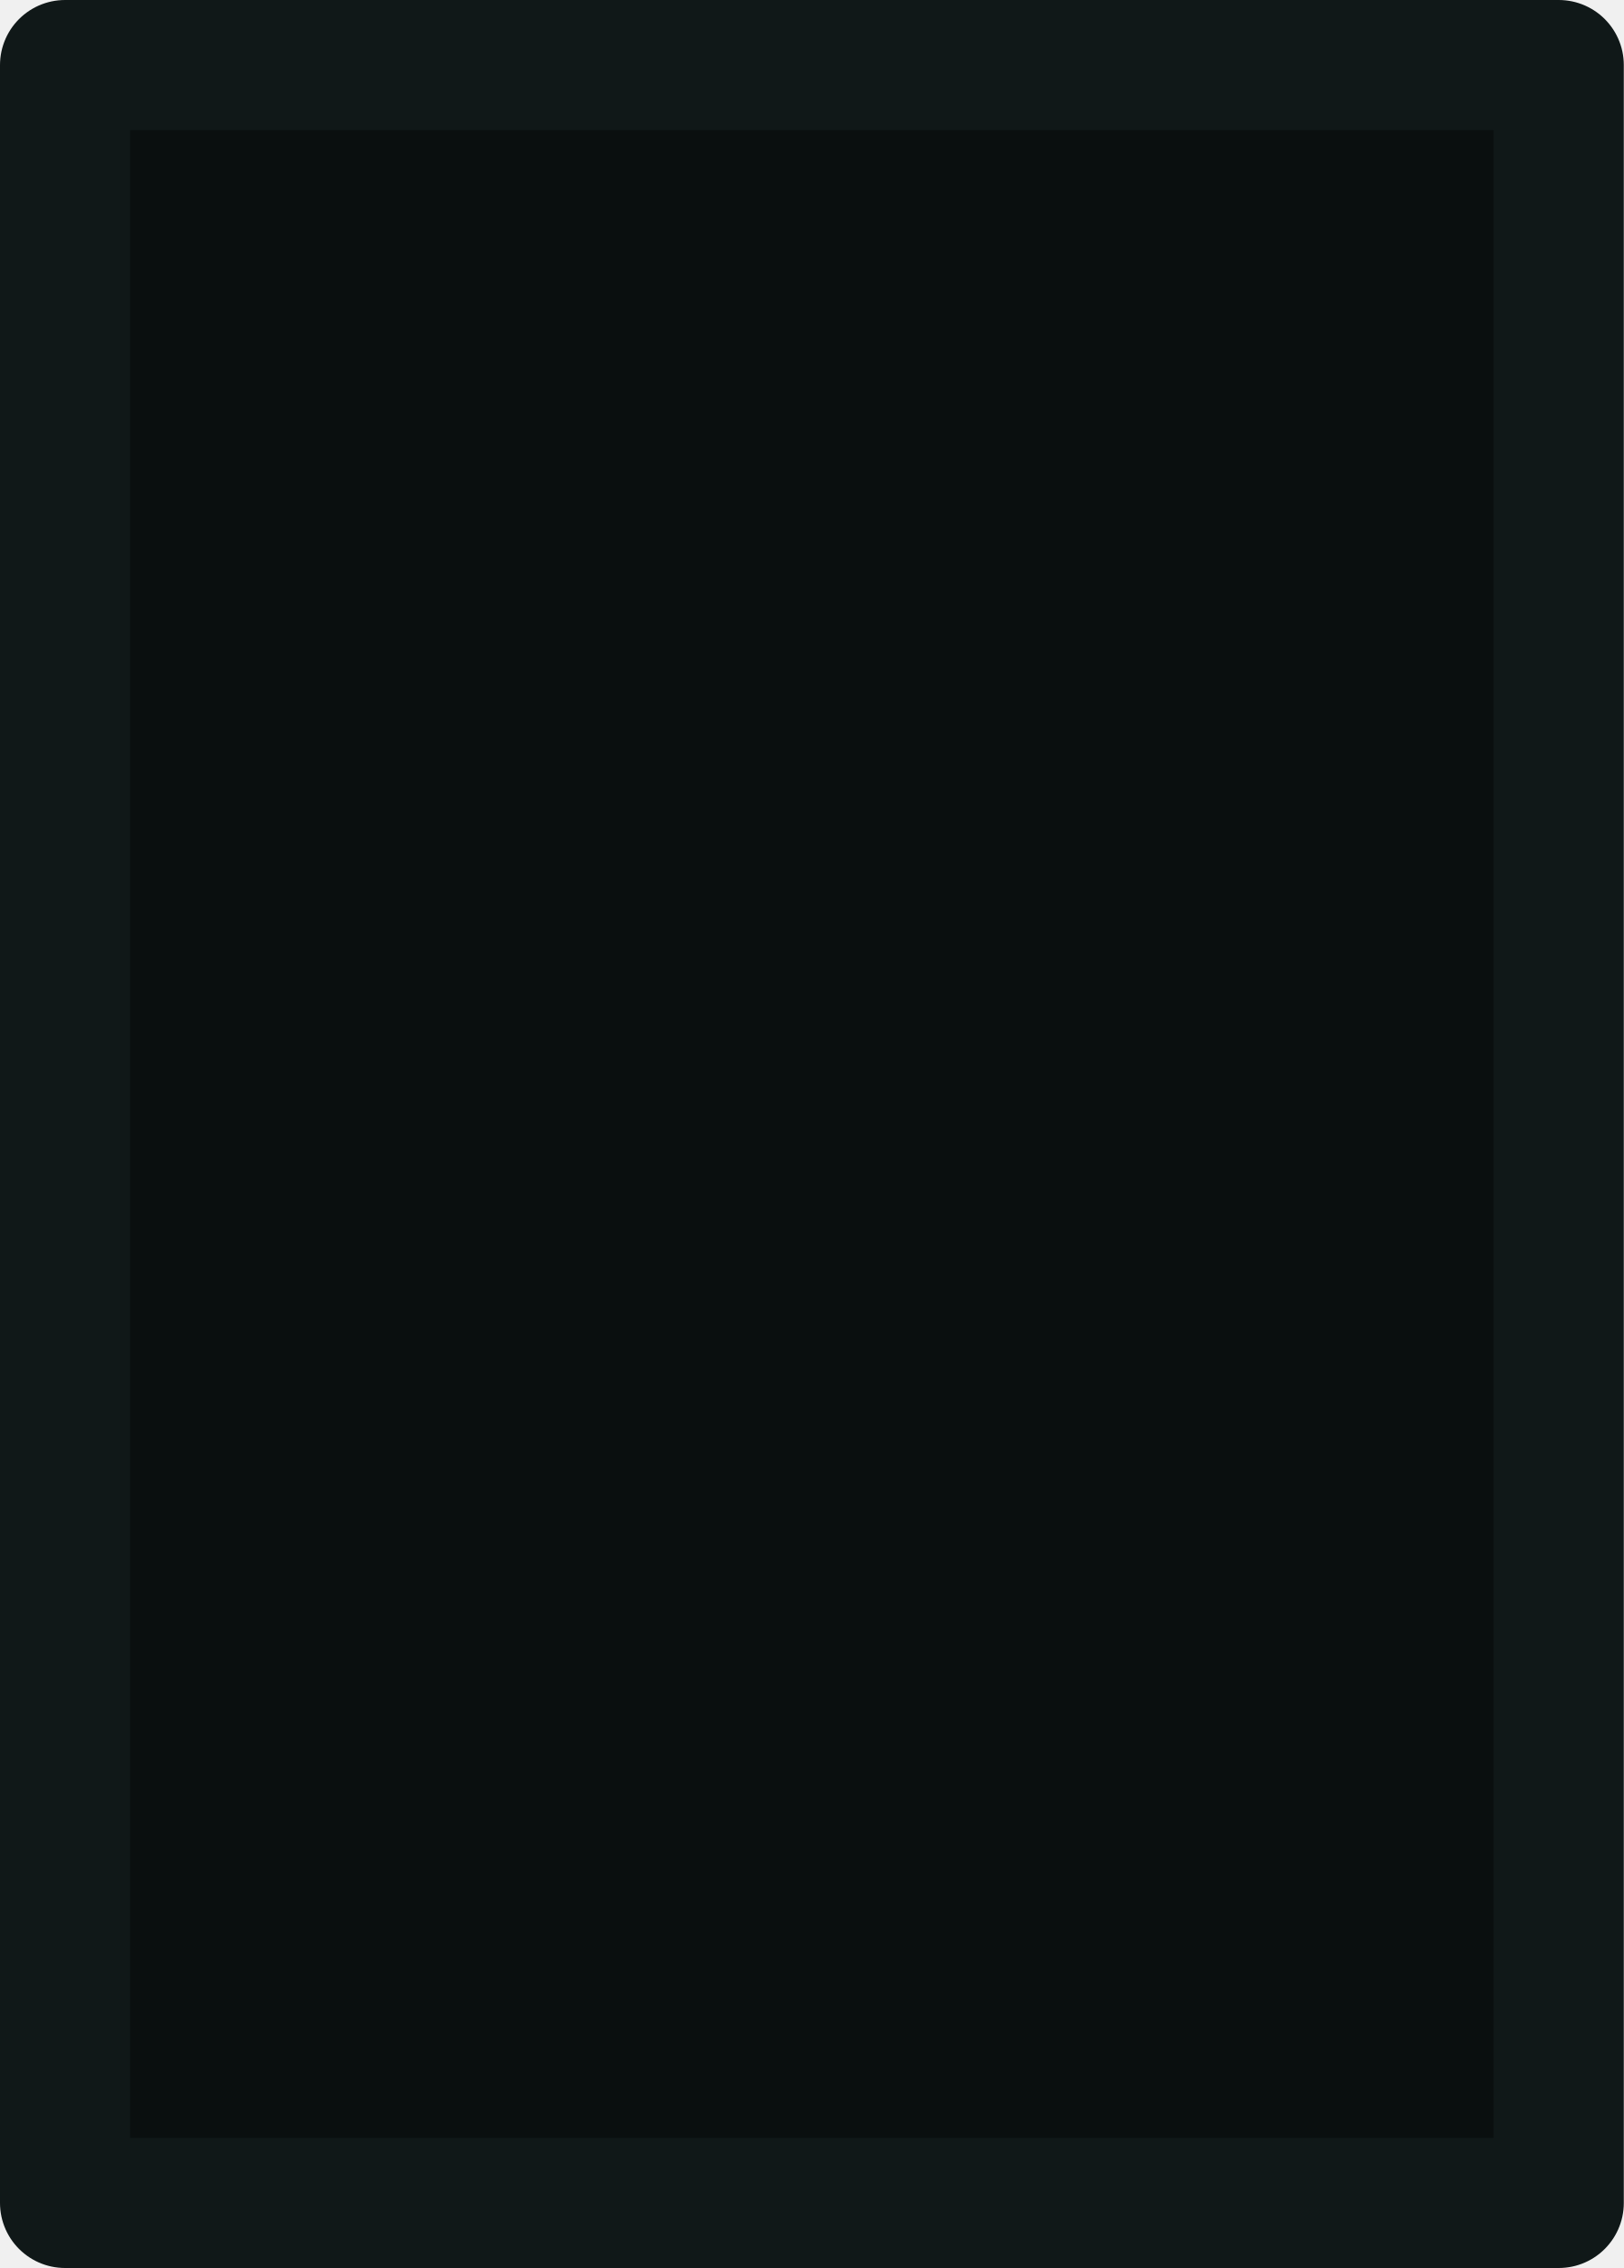
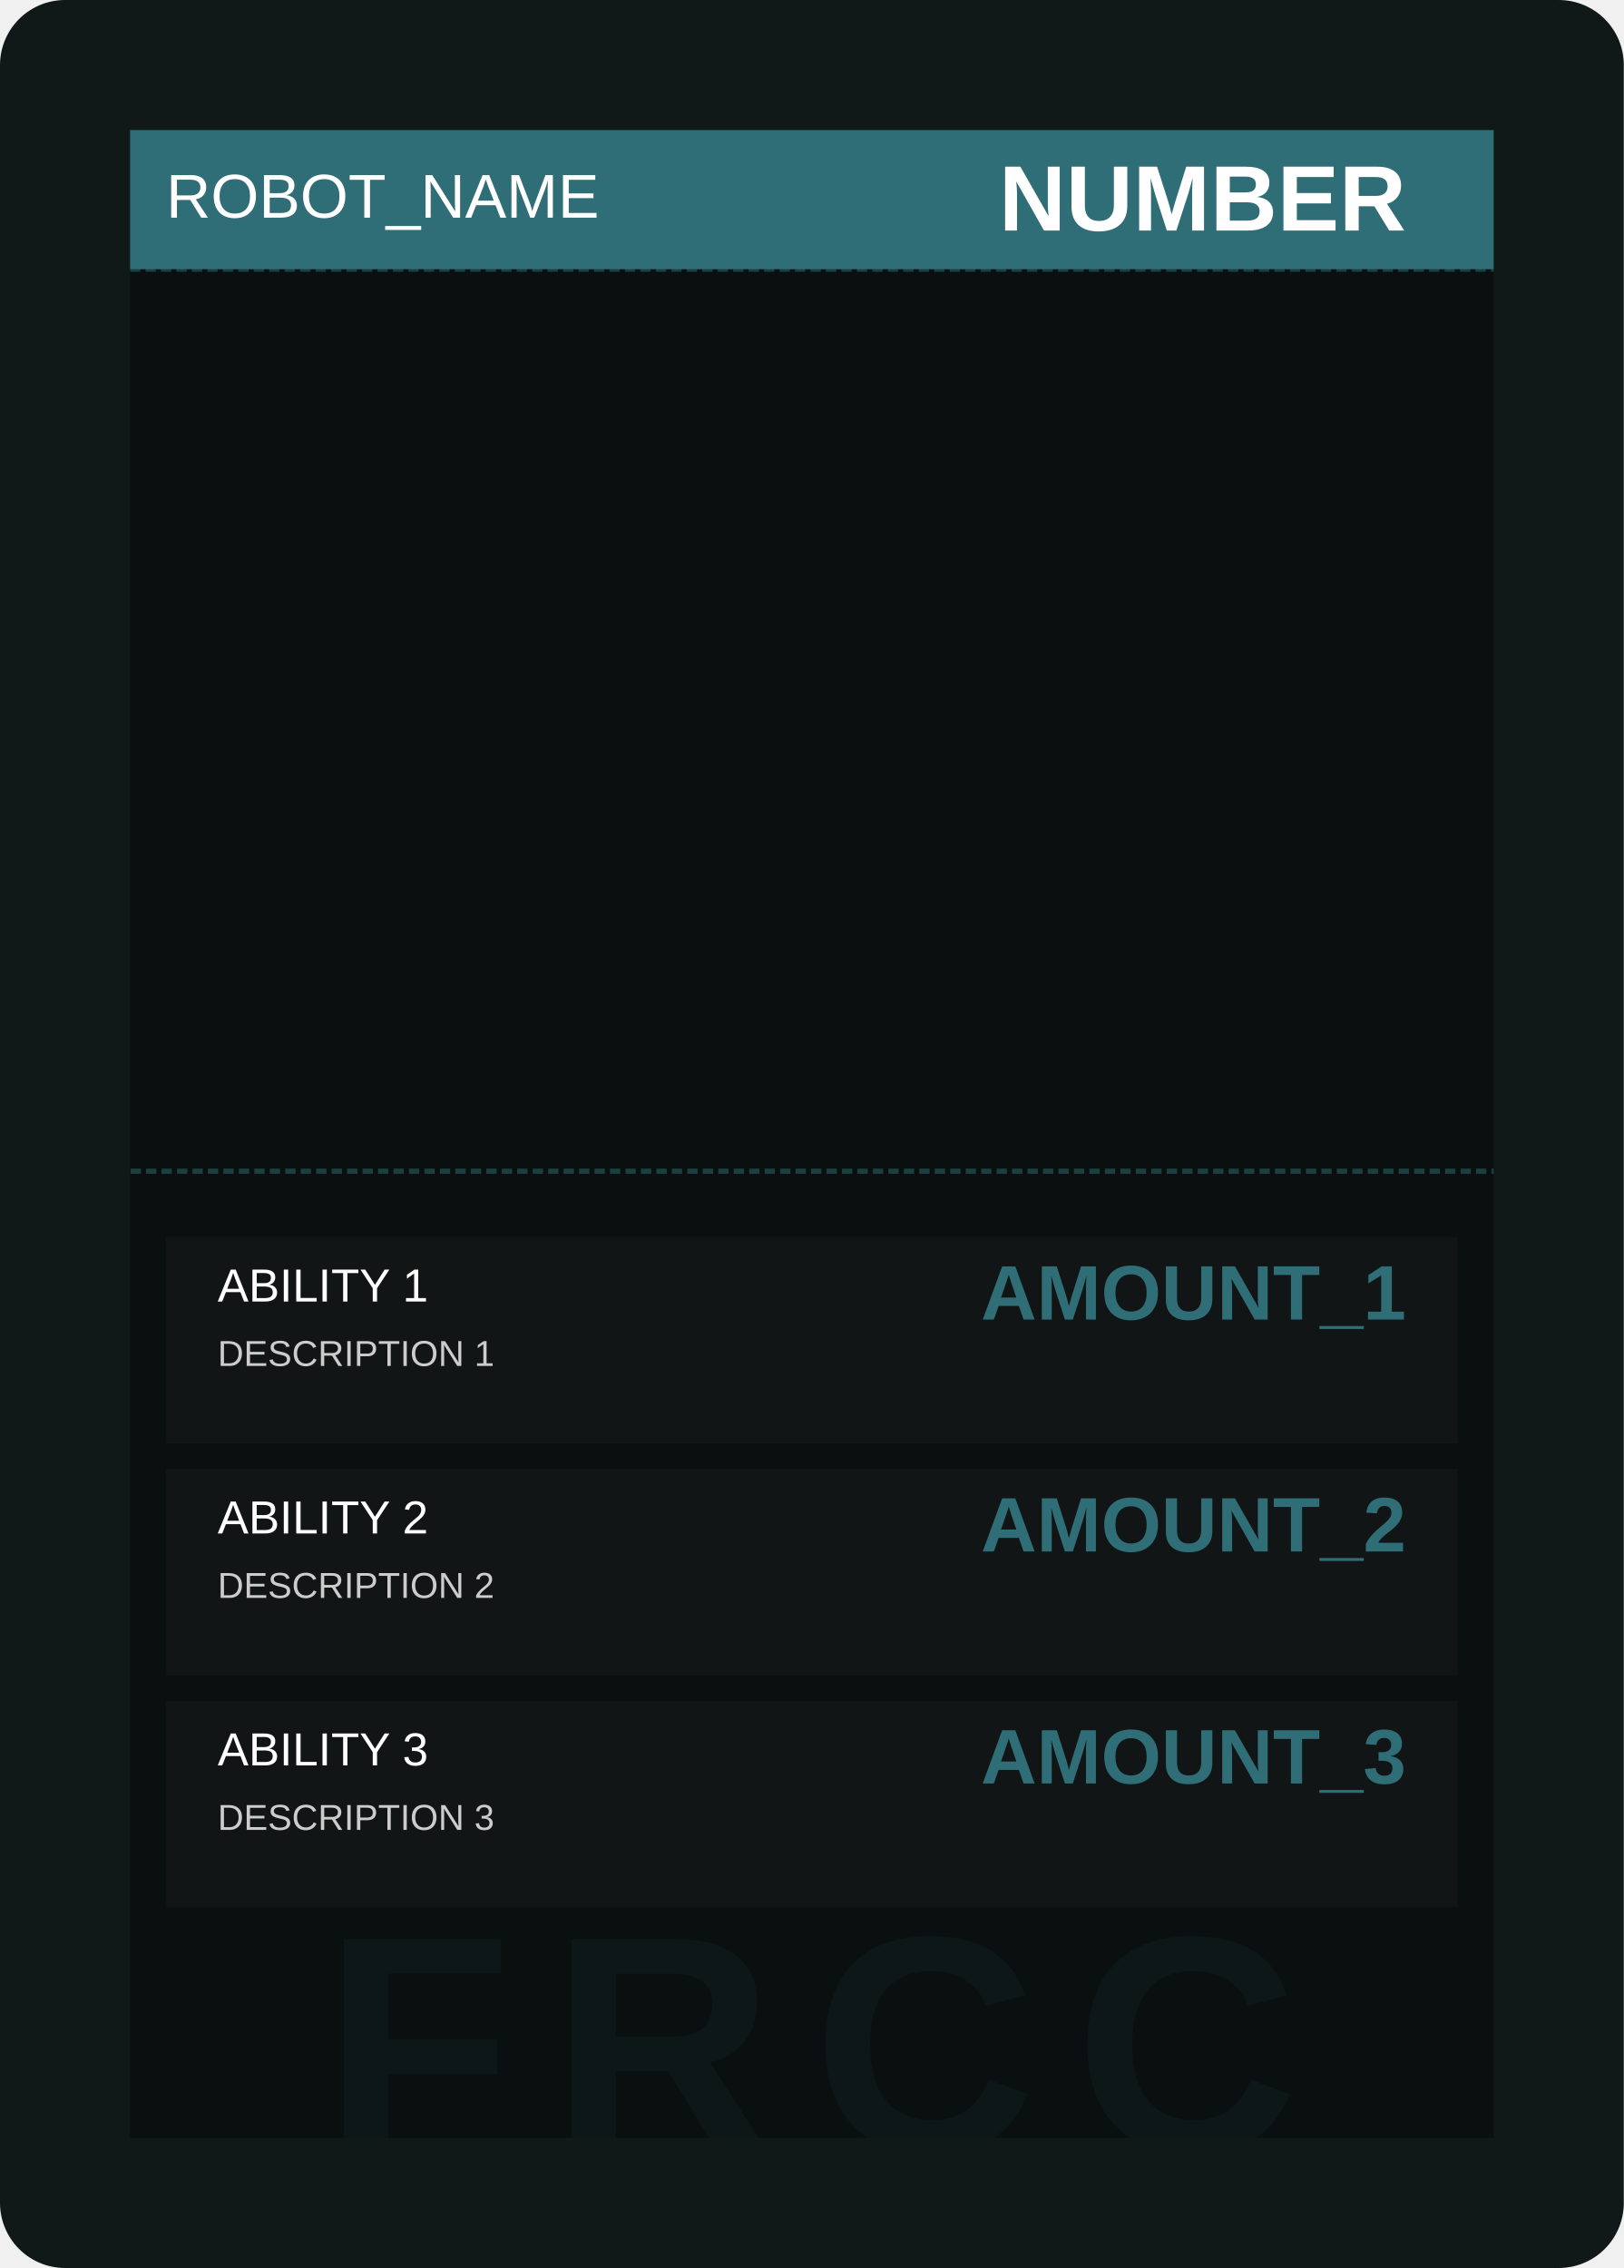
<svg xmlns="http://www.w3.org/2000/svg" width="630" height="880" viewBox="0 0 630 880" version="1.1" id="svg1" xml:space="preserve">
  <defs id="defs1">
    
-     
  </defs>
  <rect style="fill:#0a0f0f;fill-opacity:1;stroke:none;stroke-width:88.889;stroke-linecap:round;stroke-linejoin:round;stroke-dasharray:none;stroke-opacity:1;paint-order:markers stroke fill" id="rect1" width="541.111" height="791.111" x="44.445" y="44.445" />
+   <rect style="fill:#2f6e76;fill-opacity:1;stroke:none;stroke-width:4;stroke-linecap:round;stroke-linejoin:round" id="header_bar" width="541.111" height="60" x="44.445" y="44.445" />
+   <text id="robot_name" x="64.445" y="84.445" style="font-family:Arial;font-size:24px;fill:white">ROBOT_NAME</text>
+   <text id="team_number" x="545.555" y="89.445" style="font-family:Arial;font-weight:bold;font-size:36px;fill:#ffffff;text-anchor:end">NUMBER</text>
+   <rect style="fill:none;stroke:#2f6e76;stroke-width:2;stroke-dasharray:4,2;opacity:0.5" id="image_placeholder" width="541.111" height="350" x="44.445" y="104.445" />
+   <g id="ability1" transform="translate(0,470)">
+     <rect style="fill:#1e1e1e;fill-opacity:0.4;stroke:none" width="501.111" height="80" x="64.445" y="10" />
+     <text id="ability1_amount" x="545.555" y="42" style="font-family:Arial;font-weight:bold;font-size:30px;fill:#2f6e76;text-anchor:end">AMOUNT_1</text>
+     <text id="ability1_name" x="84.445" y="35" style="font-family:Arial;font-size:18px;fill:white">ABILITY 1</text>
+     <text id="ability1_desc" x="84.445" y="60" style="font-family:Arial;font-size:14px;fill:#cccccc">DESCRIPTION 1</text>
+   </g>
+   <g id="ability2" transform="translate(0,560)">
+     <rect style="fill:#1e1e1e;fill-opacity:0.4;stroke:none" width="501.111" height="80" x="64.445" y="10" />
+     <text id="ability2_amount" x="545.555" y="42" style="font-family:Arial;font-weight:bold;font-size:30px;fill:#2f6e76;text-anchor:end">AMOUNT_2</text>
+     <text id="ability2_name" x="84.445" y="35" style="font-family:Arial;font-size:18px;fill:white">ABILITY 2</text>
+     <text id="ability2_desc" x="84.445" y="60" style="font-family:Arial;font-size:14px;fill:#cccccc">DESCRIPTION 2</text>
+   </g>
+   <g id="ability3" transform="translate(0,650)">
+     <rect style="fill:#1e1e1e;fill-opacity:0.4;stroke:none" width="501.111" height="80" x="64.445" y="10" />
+     <text id="ability3_amount" x="545.555" y="42" style="font-family:Arial;font-weight:bold;font-size:30px;fill:#2f6e76;text-anchor:end">AMOUNT_3</text>
+     <text id="ability3_name" x="84.445" y="35" style="font-family:Arial;font-size:18px;fill:white">ABILITY 3</text>
+     <text id="ability3_desc" x="84.445" y="60" style="font-family:Arial;font-size:14px;fill:#cccccc">DESCRIPTION 3</text>
+   </g>
+   <text id="frcc_watermark" x="314.5" y="835" style="font-family:Arial;font-weight:bold;font-size:120px;fill:#2f6e76;fill-opacity:0.2;text-anchor:middle;letter-spacing:15px;opacity:0.4">FRCC</text>
  <rect style="fill:none;fill-opacity:1;stroke:#101818;stroke-width:50.47;stroke-linecap:round;stroke-linejoin:round;stroke-dasharray:none;stroke-opacity:1;paint-order:markers stroke fill" id="rect1-4" width="579.53" height="829.53" x="25.235" y="25.235" />
</svg>
